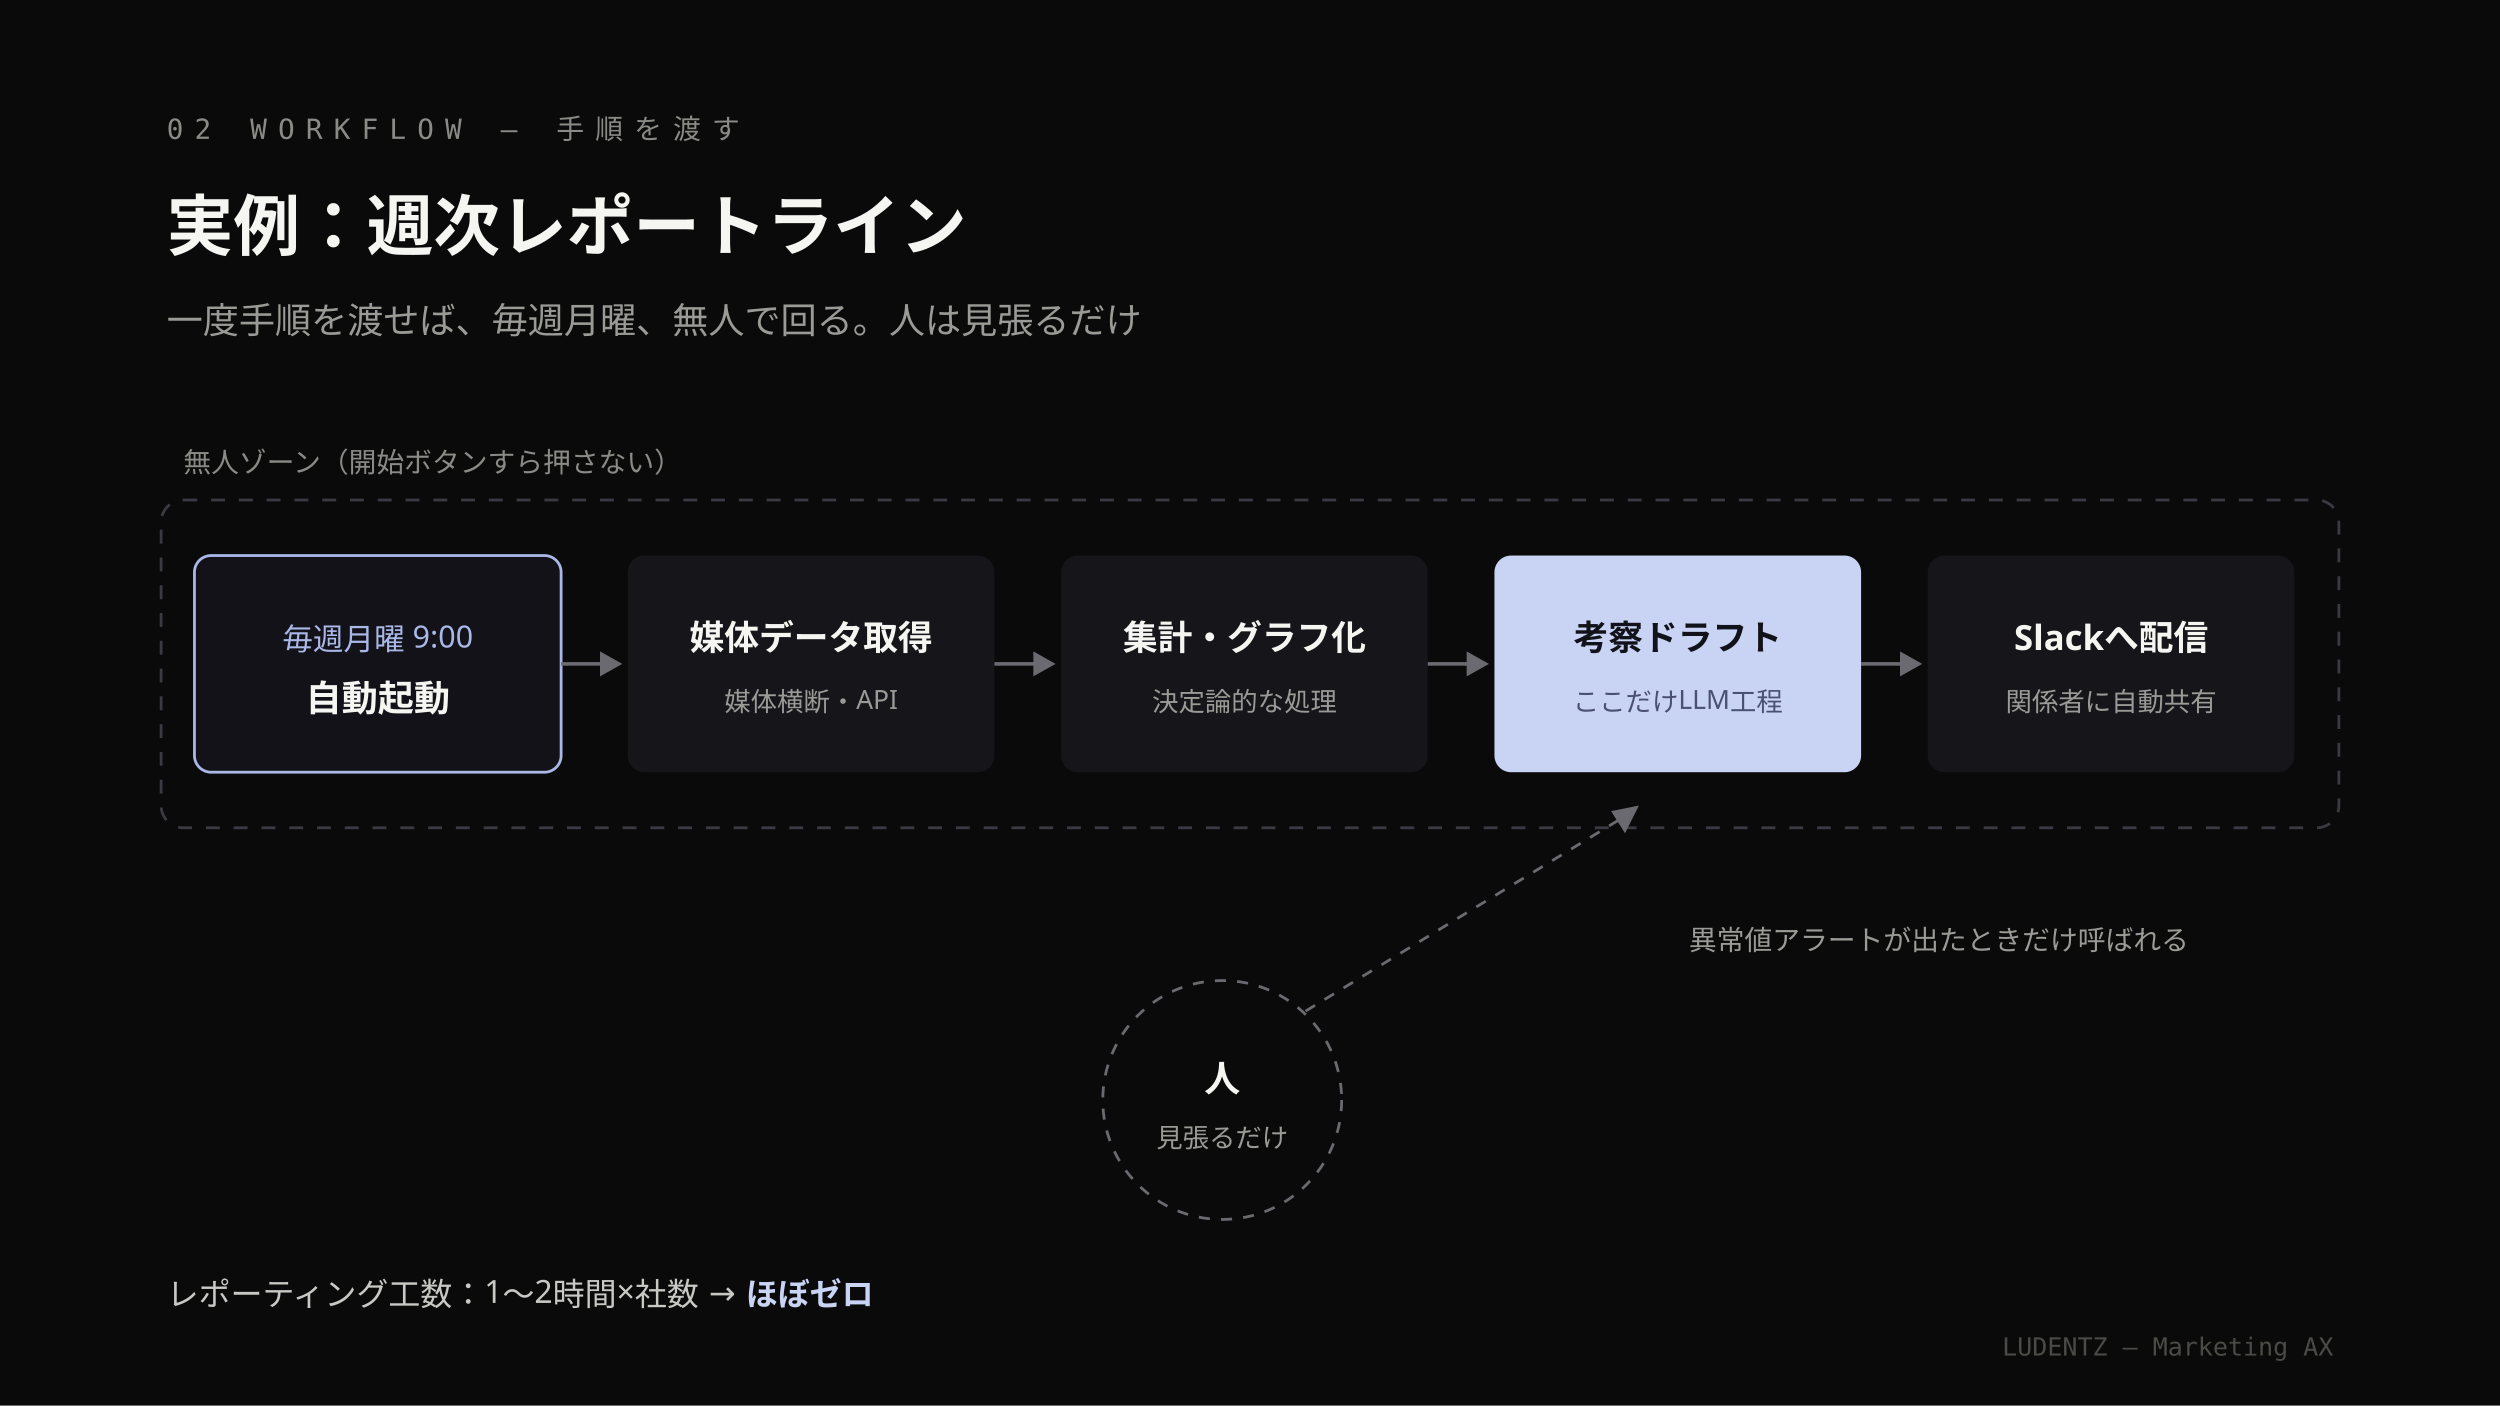
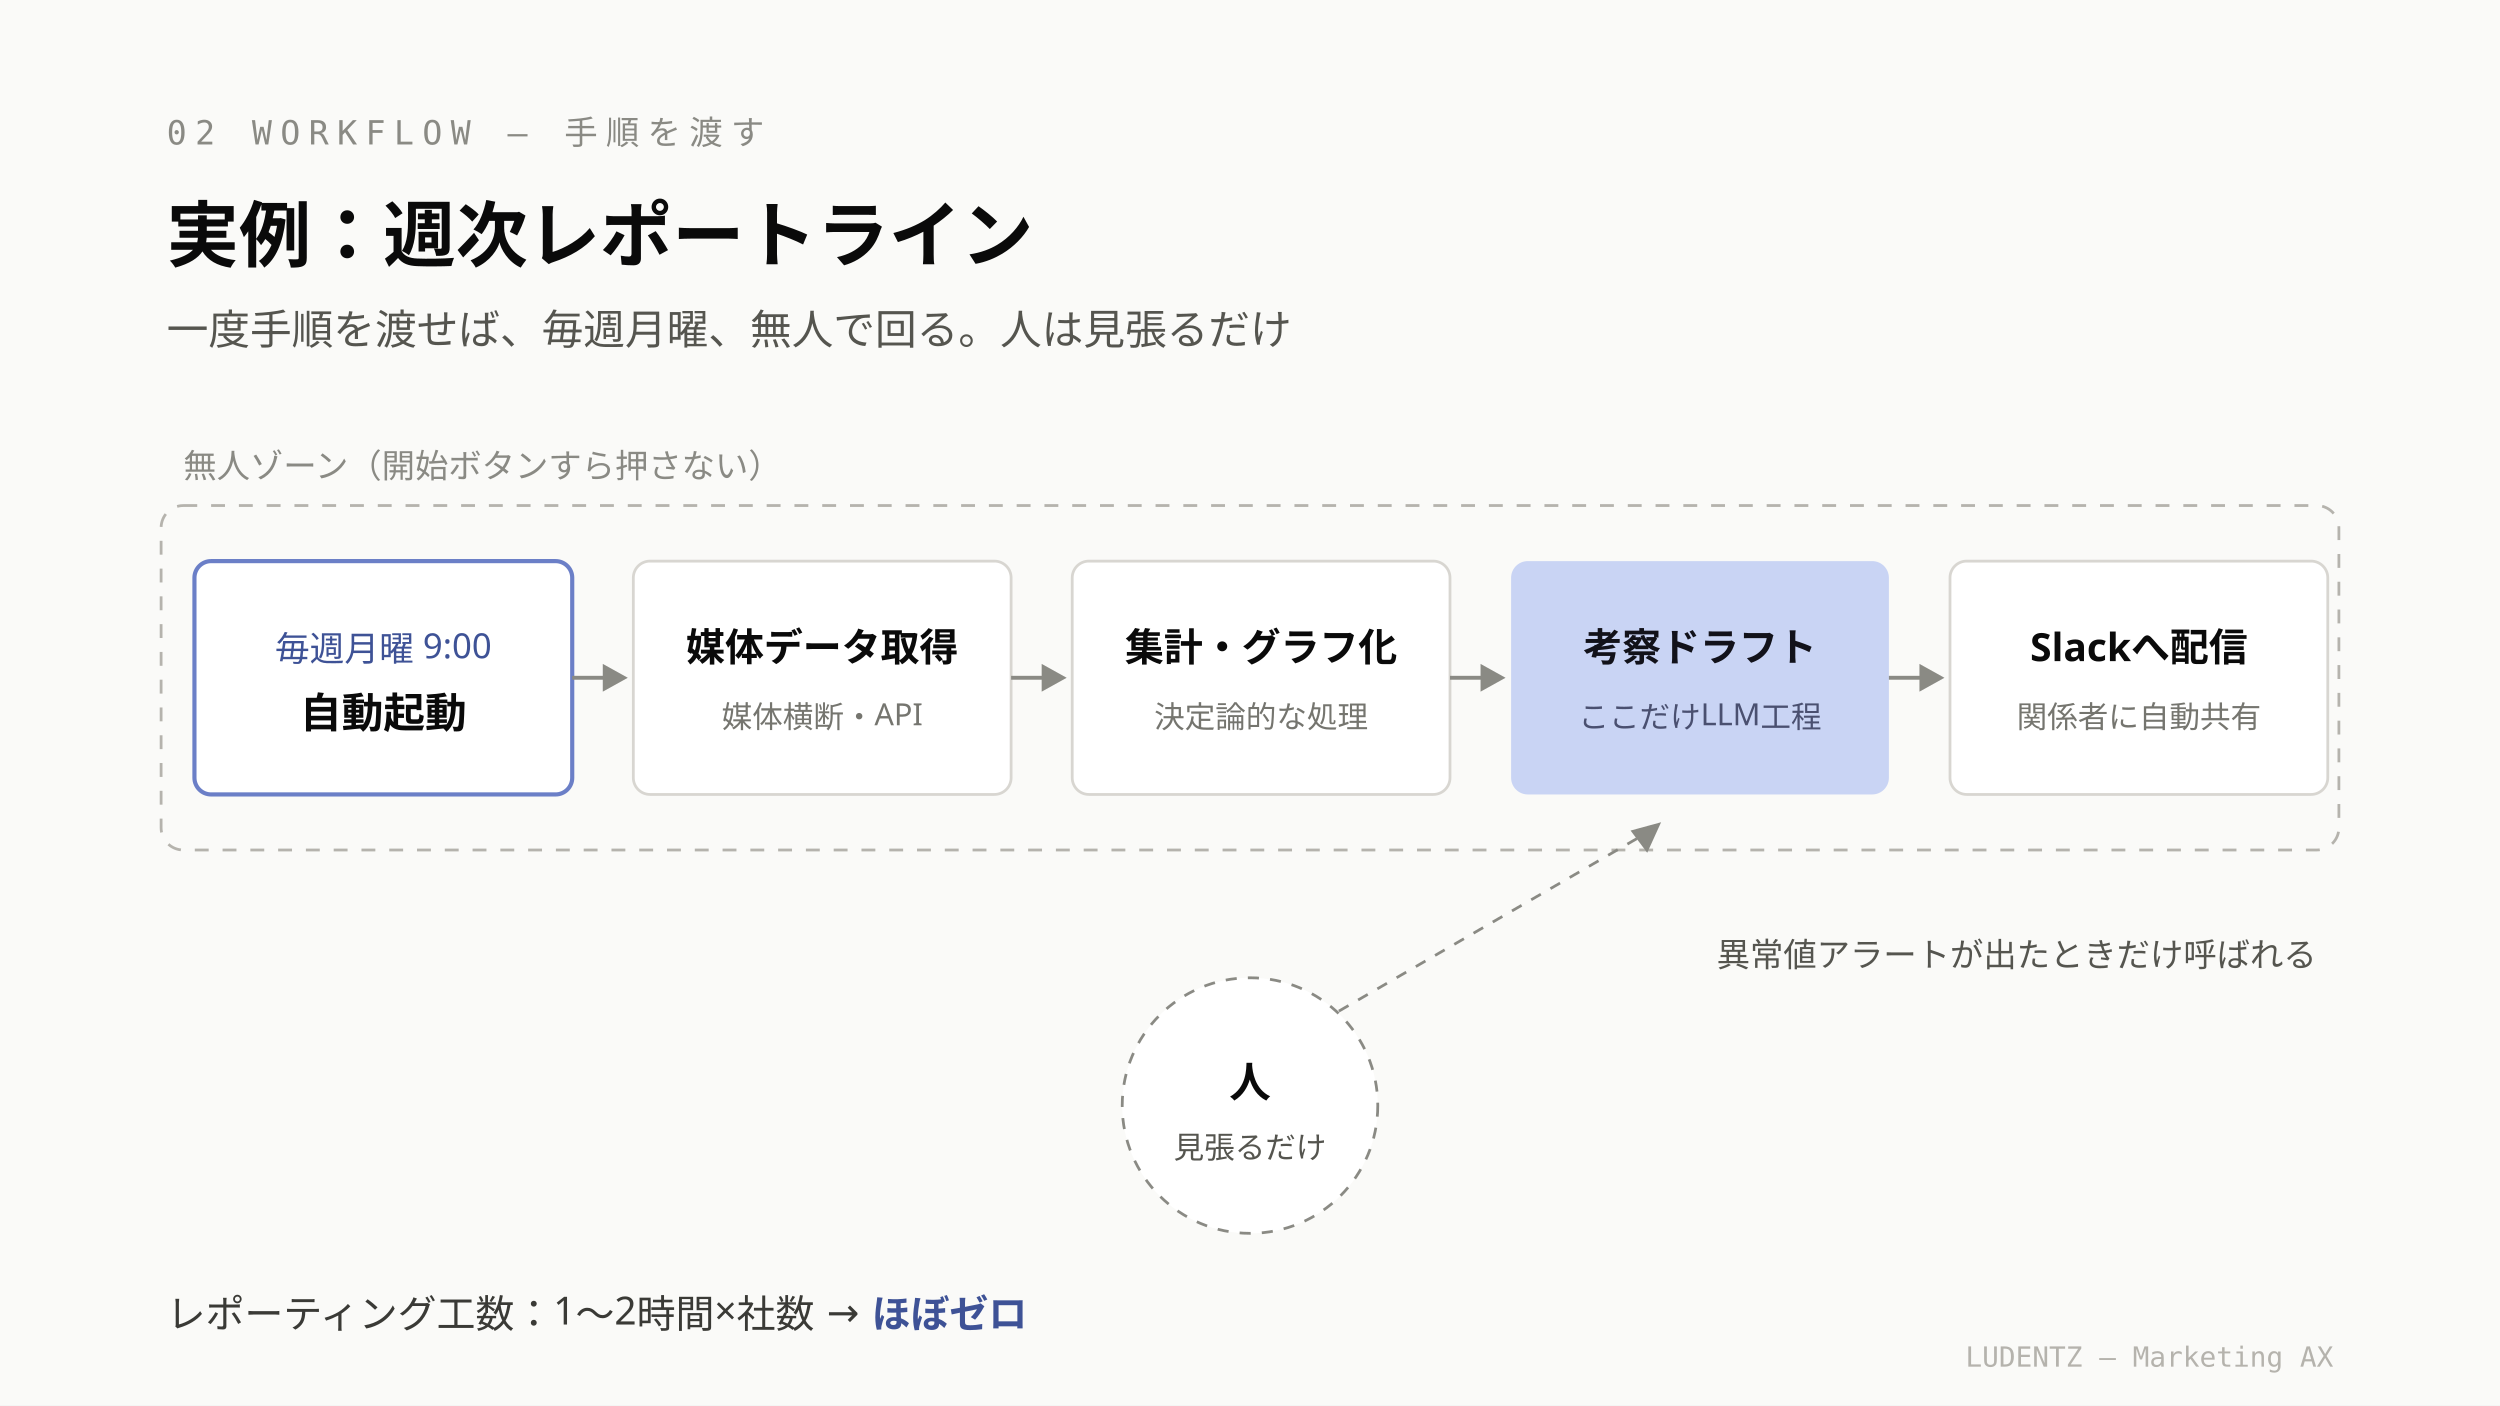
<svg xmlns="http://www.w3.org/2000/svg" viewBox="0 0 900 506" font-family="'Zen Kaku Gothic New','Hiragino Kaku Gothic ProN','Yu Gothic','Noto Sans JP',sans-serif">
-   <rect width="900" height="506" fill="#0A0A0A" />
-   <text x="60" y="50" font-family="'JetBrains Mono',Menlo,monospace" font-size="10" letter-spacing="4" fill="#8a8a86">02 WORKFLOW — 手順を渡す</text>
-   <text x="60" y="90" font-size="24" font-weight="700" fill="#F5F5F2">実例：週次レポートライン</text>
-   <text x="60" y="120" font-size="13" fill="#9a9a96">一度手順を渡せば、毎週月曜、無人で回る。人は見張るだけ</text>
-   <text x="66" y="170" font-size="10" fill="#8a8a86">無人ゾーン（開始ボタンすら押さない）</text>
-   <rect x="58" y="180" width="784" height="118" rx="8" fill="none" stroke="#3a3a42" stroke-dasharray="5 5" />
-   <rect x="70" y="200" width="132" height="78" rx="6" fill="#121218" stroke="#aab8e8" />
-   <text x="136" y="234" text-anchor="middle" font-size="11" fill="#aab8e8">毎週月曜 9:00</text>
-   <text x="136" y="256" text-anchor="middle" font-size="13" font-weight="700" fill="#F5F5F2">自動起動</text>
-   <line x1="202" y1="239" x2="222" y2="239" stroke="#6a6a70" stroke-width="1.3" />
-   <path d="M224,239 l-8,-4.5 v9 z" fill="#6a6a70" />
-   <rect x="226" y="200" width="132" height="78" rx="6" fill="#15151a" />
-   <text x="292" y="234" text-anchor="middle" font-size="12.5" font-weight="700" fill="#F5F5F2">媒体データ取得</text>
-   <text x="292" y="256" text-anchor="middle" font-size="9.5" fill="#9a9a96">媒体横断・API</text>
-   <line x1="358" y1="239" x2="378" y2="239" stroke="#6a6a70" stroke-width="1.3" />
-   <path d="M380,239 l-8,-4.5 v9 z" fill="#6a6a70" />
-   <rect x="382" y="200" width="132" height="78" rx="6" fill="#15151a" />
-   <text x="448" y="234" text-anchor="middle" font-size="12.5" font-weight="700" fill="#F5F5F2">集計・グラフ化</text>
-   <text x="448" y="256" text-anchor="middle" font-size="9.5" fill="#9a9a96">決定論的な処理</text>
-   <line x1="514" y1="239" x2="534" y2="239" stroke="#6a6a70" stroke-width="1.3" />
-   <path d="M536,239 l-8,-4.5 v9 z" fill="#6a6a70" />
-   <rect x="538" y="200" width="132" height="78" rx="6" fill="#c9d4f4" />
-   <text x="604" y="234" text-anchor="middle" font-size="12.5" font-weight="700" fill="#12121a">考察ドラフト</text>
-   <text x="604" y="256" text-anchor="middle" font-size="9.5" fill="#4a5070">ここだけLLM工程</text>
-   <line x1="670" y1="239" x2="690" y2="239" stroke="#6a6a70" stroke-width="1.3" />
-   <path d="M692,239 l-8,-4.5 v9 z" fill="#6a6a70" />
-   <rect x="694" y="200" width="132" height="78" rx="6" fill="#15151a" />
-   <text x="760" y="234" text-anchor="middle" font-size="12.5" font-weight="700" fill="#F5F5F2">Slackへ配信</text>
-   <text x="760" y="256" text-anchor="middle" font-size="9.5" fill="#9a9a96">関係者に自動共有</text>
-   <circle cx="440" cy="396" r="43" fill="none" stroke="#6a6a70" stroke-dasharray="4 4" />
-   <text x="440" y="393" text-anchor="middle" font-size="13" font-weight="700" fill="#F5F5F2">人</text>
-   <text x="440" y="413" text-anchor="middle" font-size="9.5" fill="#9a9a96">見張るだけ</text>
-   <line x1="470" y1="364" x2="588" y2="292" stroke="#6a6a70" stroke-dasharray="4 4" />
-   <path d="M590,290 l-10,2 5,8 z" fill="#6a6a70" />
-   <text x="608" y="342" font-size="10" fill="#9a9a96">異常値アラートが出たときだけ呼ばれる</text>
-   <text x="60" y="470" font-size="11.5" fill="#c8c8c4">レポーティング工数：1〜2時間×社数 → <tspan font-weight="700" fill="#c9d4f4">ほぼゼロ</tspan>
+   <rect width="900" height="506" fill="#FAFAF8" />
+   <text x="60" y="52" font-family="'JetBrains Mono',Menlo,monospace" font-size="12" letter-spacing="3" fill="#8A8A84">02 WORKFLOW — 手順を渡す</text>
+   <text x="60" y="94" font-size="26" font-weight="700" fill="#0A0A0A">実例：週次レポートライン</text>
+   <text x="60" y="124" font-size="15" fill="#55554F">一度手順を渡せば、毎週月曜、無人で回る。人は見張るだけ</text>
+   <text x="66" y="172" font-size="12" fill="#8A8A84">無人ゾーン（開始ボタンすら押さない）</text>
+   <rect x="58" y="182" width="784" height="124" rx="8" fill="none" stroke="#B5B3AD" stroke-dasharray="5 5" />
+   <rect x="70" y="202" width="136" height="84" rx="6" fill="#FFFFFF" stroke="#6B7FC7" stroke-width="1.5" />
+   <text x="138" y="238" text-anchor="middle" font-size="12.5" fill="#3E5296">毎週月曜 9:00</text>
+   <text x="138" y="262" text-anchor="middle" font-size="15" font-weight="700" fill="#0A0A0A">自動起動</text>
+   <line x1="206" y1="244" x2="222" y2="244" stroke="#8A8A84" stroke-width="1.4" />
+   <path d="M226,244 l-9,-5 v10 z" fill="#8A8A84" />
+   <rect x="228" y="202" width="136" height="84" rx="6" fill="#FFFFFF" stroke="#D8D6D1" />
+   <text x="296" y="238" text-anchor="middle" font-size="14" font-weight="700" fill="#0A0A0A">媒体データ取得</text>
+   <text x="296" y="262" text-anchor="middle" font-size="11" fill="#75756F">媒体横断・API</text>
+   <line x1="364" y1="244" x2="380" y2="244" stroke="#8A8A84" stroke-width="1.4" />
+   <path d="M384,244 l-9,-5 v10 z" fill="#8A8A84" />
+   <rect x="386" y="202" width="136" height="84" rx="6" fill="#FFFFFF" stroke="#D8D6D1" />
+   <text x="454" y="238" text-anchor="middle" font-size="14" font-weight="700" fill="#0A0A0A">集計・グラフ化</text>
+   <text x="454" y="262" text-anchor="middle" font-size="11" fill="#75756F">決定論的な処理</text>
+   <line x1="522" y1="244" x2="538" y2="244" stroke="#8A8A84" stroke-width="1.4" />
+   <path d="M542,244 l-9,-5 v10 z" fill="#8A8A84" />
+   <rect x="544" y="202" width="136" height="84" rx="6" fill="#C9D4F4" />
+   <text x="612" y="238" text-anchor="middle" font-size="14" font-weight="700" fill="#12121A">考察ドラフト</text>
+   <text x="612" y="262" text-anchor="middle" font-size="11" fill="#4A5070">ここだけLLM工程</text>
+   <line x1="680" y1="244" x2="696" y2="244" stroke="#8A8A84" stroke-width="1.4" />
+   <path d="M700,244 l-9,-5 v10 z" fill="#8A8A84" />
+   <rect x="702" y="202" width="136" height="84" rx="6" fill="#FFFFFF" stroke="#D8D6D1" />
+   <text x="770" y="238" text-anchor="middle" font-size="14" font-weight="700" fill="#0A0A0A">Slackへ配信</text>
+   <text x="770" y="262" text-anchor="middle" font-size="11" fill="#75756F">関係者に自動共有</text>
+   <circle cx="450" cy="398" r="46" fill="#FFFFFF" stroke="#8A8A84" stroke-dasharray="4 4" />
+   <text x="450" y="395" text-anchor="middle" font-size="15" font-weight="700" fill="#0A0A0A">人</text>
+   <text x="450" y="417" text-anchor="middle" font-size="11" fill="#55554F">見張るだけ</text>
+   <line x1="482" y1="364" x2="596" y2="298" stroke="#8A8A84" stroke-dasharray="4 4" />
+   <path d="M598,296 l-11,3 6,8 z" fill="#8A8A84" />
+   <text x="618" y="348" font-size="12" fill="#55554F">異常値アラートが出たときだけ呼ばれる</text>
+   <text x="60" y="478" font-size="14" fill="#3A3A36">レポーティング工数：1〜2時間×社数 → <tspan font-weight="700" fill="#3E5296">ほぼゼロ</tspan>
  </text>
-   <text x="840" y="488" text-anchor="end" font-family="'JetBrains Mono',Menlo,monospace" font-size="9" fill="#4a4a46">LUDENTZ — Marketing AX</text>
+   <text x="840" y="492" text-anchor="end" font-family="'JetBrains Mono',Menlo,monospace" font-size="10" fill="#B5B3AD">LUDENTZ — Marketing AX</text>
</svg>
